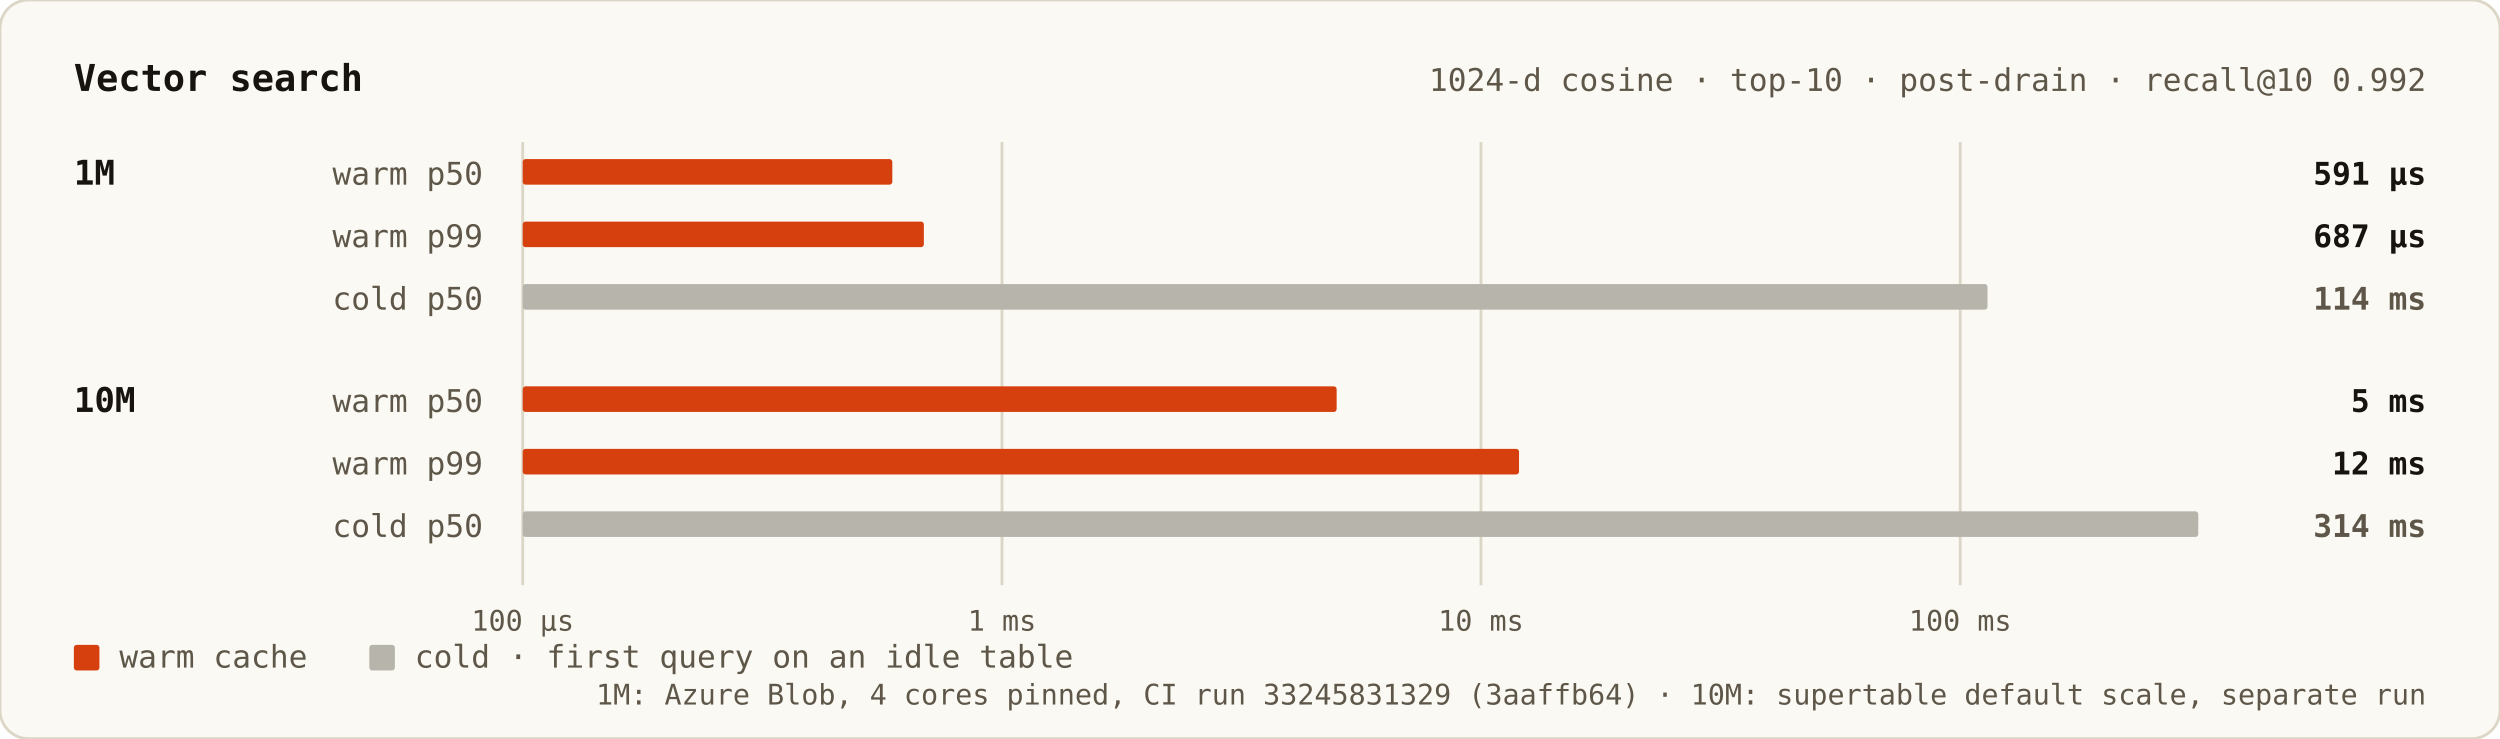
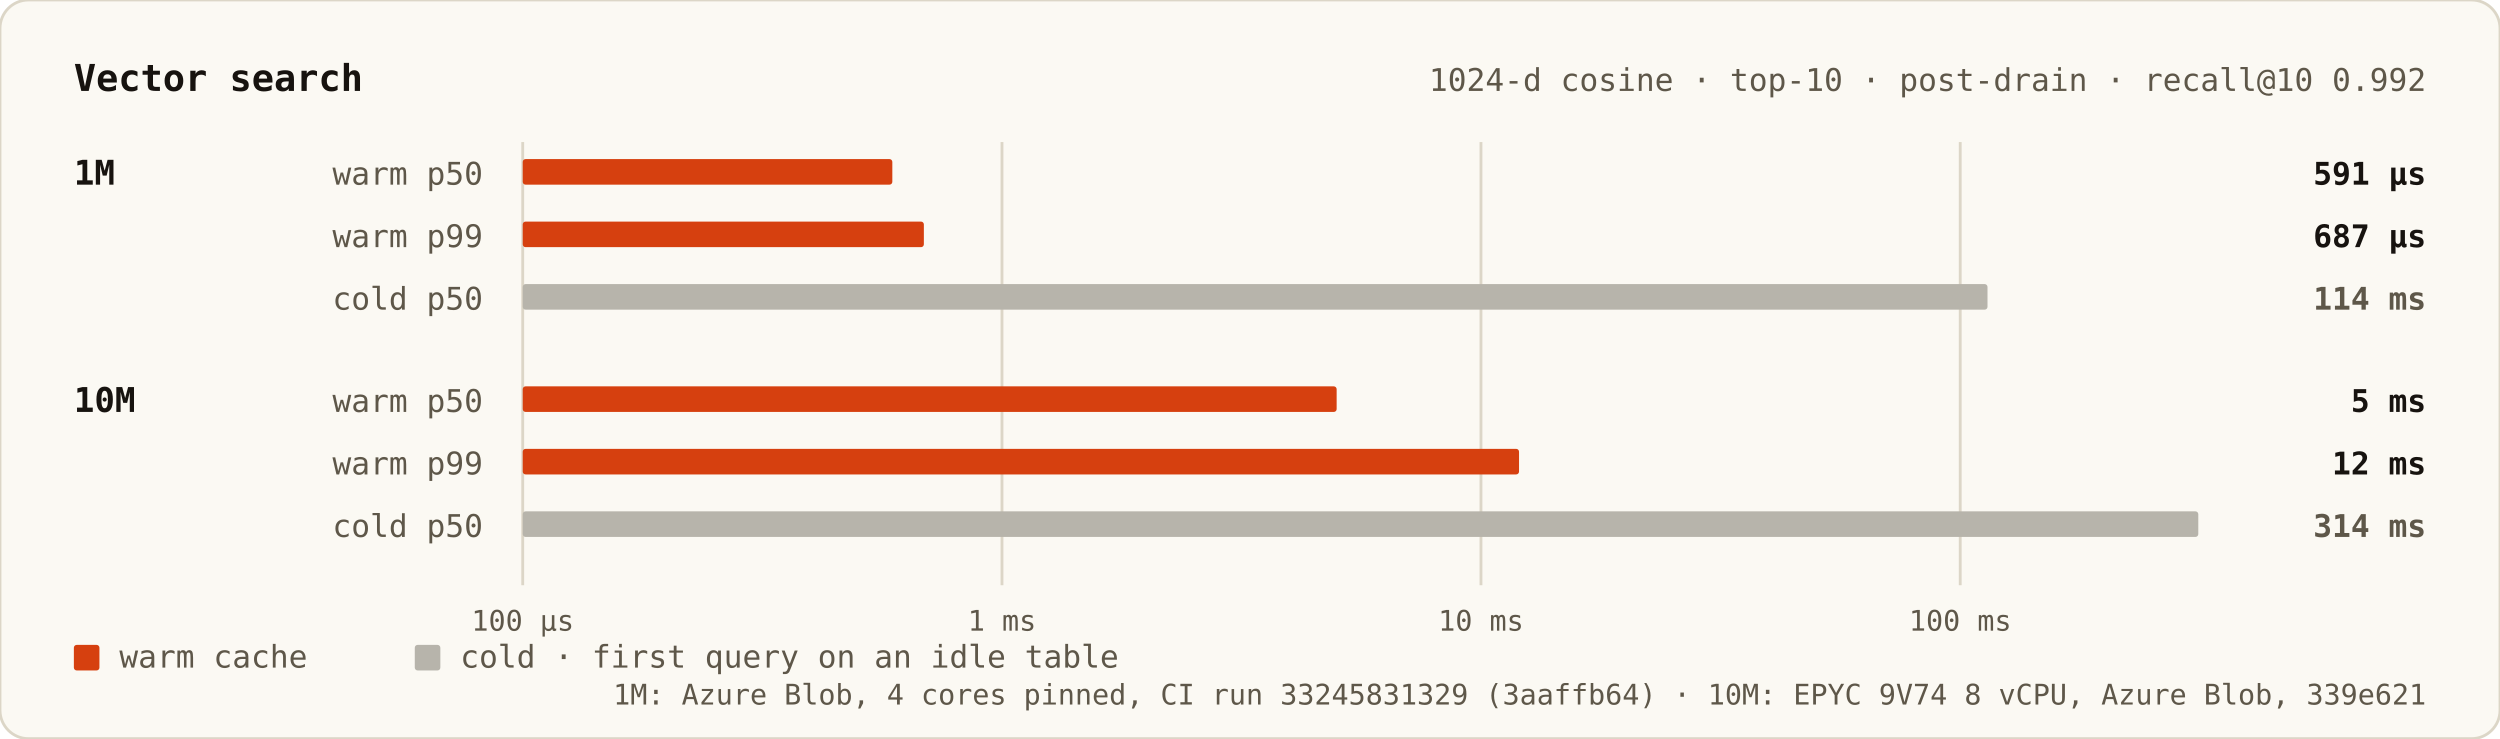
<svg xmlns="http://www.w3.org/2000/svg" width="880" height="260" viewBox="0 0 880 260" role="img">
  <rect width="880" height="260" rx="10" fill="#FBF9F3" stroke="#DCD6C7" />
  <text x="26.0" y="32.0" font-family="ui-monospace, SFMono-Regular, Menlo, Consolas, monospace" font-size="13" fill="#17130F" font-weight="600">Vector search</text>
  <text x="854.0" y="32.0" font-family="ui-monospace, SFMono-Regular, Menlo, Consolas, monospace" font-size="11" fill="#5E5749" text-anchor="end">1024-d cosine · top-10 · post-drain · recall@10 0.992</text>
  <line x1="184.0" y1="50" x2="184.0" y2="206" stroke="#DCD6C7" />
  <text x="184.0" y="222.0" font-family="ui-monospace, SFMono-Regular, Menlo, Consolas, monospace" font-size="10" fill="#5E5749" text-anchor="middle">100 µs</text>
  <line x1="352.7" y1="50" x2="352.7" y2="206" stroke="#DCD6C7" />
  <text x="352.7" y="222.0" font-family="ui-monospace, SFMono-Regular, Menlo, Consolas, monospace" font-size="10" fill="#5E5749" text-anchor="middle">1 ms</text>
  <line x1="521.3" y1="50" x2="521.3" y2="206" stroke="#DCD6C7" />
  <text x="521.3" y="222.0" font-family="ui-monospace, SFMono-Regular, Menlo, Consolas, monospace" font-size="10" fill="#5E5749" text-anchor="middle">10 ms</text>
  <line x1="690.0" y1="50" x2="690.0" y2="206" stroke="#DCD6C7" />
  <text x="690.0" y="222.0" font-family="ui-monospace, SFMono-Regular, Menlo, Consolas, monospace" font-size="10" fill="#5E5749" text-anchor="middle">100 ms</text>
  <text x="26.0" y="65.0" font-family="ui-monospace, SFMono-Regular, Menlo, Consolas, monospace" font-size="12" fill="#17130F" font-weight="600">1M</text>
  <text x="170.0" y="65.0" font-family="ui-monospace, SFMono-Regular, Menlo, Consolas, monospace" font-size="11" fill="#5E5749" text-anchor="end">warm p50</text>
  <rect x="184" y="56" width="130.1" height="9" rx="1" fill="#D6400F" />
  <text x="854.0" y="65.0" font-family="ui-monospace, SFMono-Regular, Menlo, Consolas, monospace" font-size="11" fill="#17130F" font-weight="600" text-anchor="end">591 µs</text>
  <text x="170.0" y="87.0" font-family="ui-monospace, SFMono-Regular, Menlo, Consolas, monospace" font-size="11" fill="#5E5749" text-anchor="end">warm p99</text>
  <rect x="184" y="78" width="141.2" height="9" rx="1" fill="#D6400F" />
  <text x="854.0" y="87.0" font-family="ui-monospace, SFMono-Regular, Menlo, Consolas, monospace" font-size="11" fill="#17130F" font-weight="600" text-anchor="end">687 µs</text>
  <text x="170.0" y="109.0" font-family="ui-monospace, SFMono-Regular, Menlo, Consolas, monospace" font-size="11" fill="#5E5749" text-anchor="end">cold p50</text>
  <rect x="184" y="100" width="515.6" height="9" rx="1" fill="#B7B4AB" />
  <text x="854.0" y="109.0" font-family="ui-monospace, SFMono-Regular, Menlo, Consolas, monospace" font-size="11" fill="#5E5749" font-weight="600" text-anchor="end">114 ms</text>
  <text x="26.0" y="145.0" font-family="ui-monospace, SFMono-Regular, Menlo, Consolas, monospace" font-size="12" fill="#17130F" font-weight="600">10M</text>
  <text x="170.0" y="145.0" font-family="ui-monospace, SFMono-Regular, Menlo, Consolas, monospace" font-size="11" fill="#5E5749" text-anchor="end">warm p50</text>
  <rect x="184" y="136" width="286.5" height="9" rx="1" fill="#D6400F" />
  <text x="854.0" y="145.0" font-family="ui-monospace, SFMono-Regular, Menlo, Consolas, monospace" font-size="11" fill="#17130F" font-weight="600" text-anchor="end">5 ms</text>
  <text x="170.0" y="167.0" font-family="ui-monospace, SFMono-Regular, Menlo, Consolas, monospace" font-size="11" fill="#5E5749" text-anchor="end">warm p99</text>
  <rect x="184" y="158" width="350.7" height="9" rx="1" fill="#D6400F" />
  <text x="854.0" y="167.0" font-family="ui-monospace, SFMono-Regular, Menlo, Consolas, monospace" font-size="11" fill="#17130F" font-weight="600" text-anchor="end">12 ms</text>
  <text x="170.0" y="189.0" font-family="ui-monospace, SFMono-Regular, Menlo, Consolas, monospace" font-size="11" fill="#5E5749" text-anchor="end">cold p50</text>
  <rect x="184" y="180" width="589.8" height="9" rx="1" fill="#B7B4AB" />
  <text x="854.0" y="189.0" font-family="ui-monospace, SFMono-Regular, Menlo, Consolas, monospace" font-size="11" fill="#5E5749" font-weight="600" text-anchor="end">314 ms</text>
  <rect x="26" y="227" width="9" height="9" rx="1" fill="#D6400F" />
  <text x="42.0" y="235.0" font-family="ui-monospace, SFMono-Regular, Menlo, Consolas, monospace" font-size="11" fill="#5E5749">warm cache</text>
-   <rect x="130" y="227" width="9" height="9" rx="1" fill="#B7B4AB" />
-   <text x="146.0" y="235.0" font-family="ui-monospace, SFMono-Regular, Menlo, Consolas, monospace" font-size="11" fill="#5E5749">cold · first query on an idle table</text>
-   <text x="854.0" y="248.0" font-family="ui-monospace, SFMono-Regular, Menlo, Consolas, monospace" font-size="10" fill="#5E5749" text-anchor="end">1M: Azure Blob, 4 cores pinned, CI run 33245831329 (3aaffb64) · 10M: supertable default scale, separate run</text>
+   <rect x="146" y="227" width="9" height="9" rx="1" fill="#B7B4AB" />
+   <text x="162.0" y="235.0" font-family="ui-monospace, SFMono-Regular, Menlo, Consolas, monospace" font-size="11" fill="#5E5749">cold · first query on an idle table</text>
+   <text x="854.0" y="248.0" font-family="ui-monospace, SFMono-Regular, Menlo, Consolas, monospace" font-size="10" fill="#5E5749" text-anchor="end">1M: Azure Blob, 4 cores pinned, CI run 33245831329 (3aaffb64) · 10M: EPYC 9V74 8 vCPU, Azure Blob, 339e621</text>
</svg>
